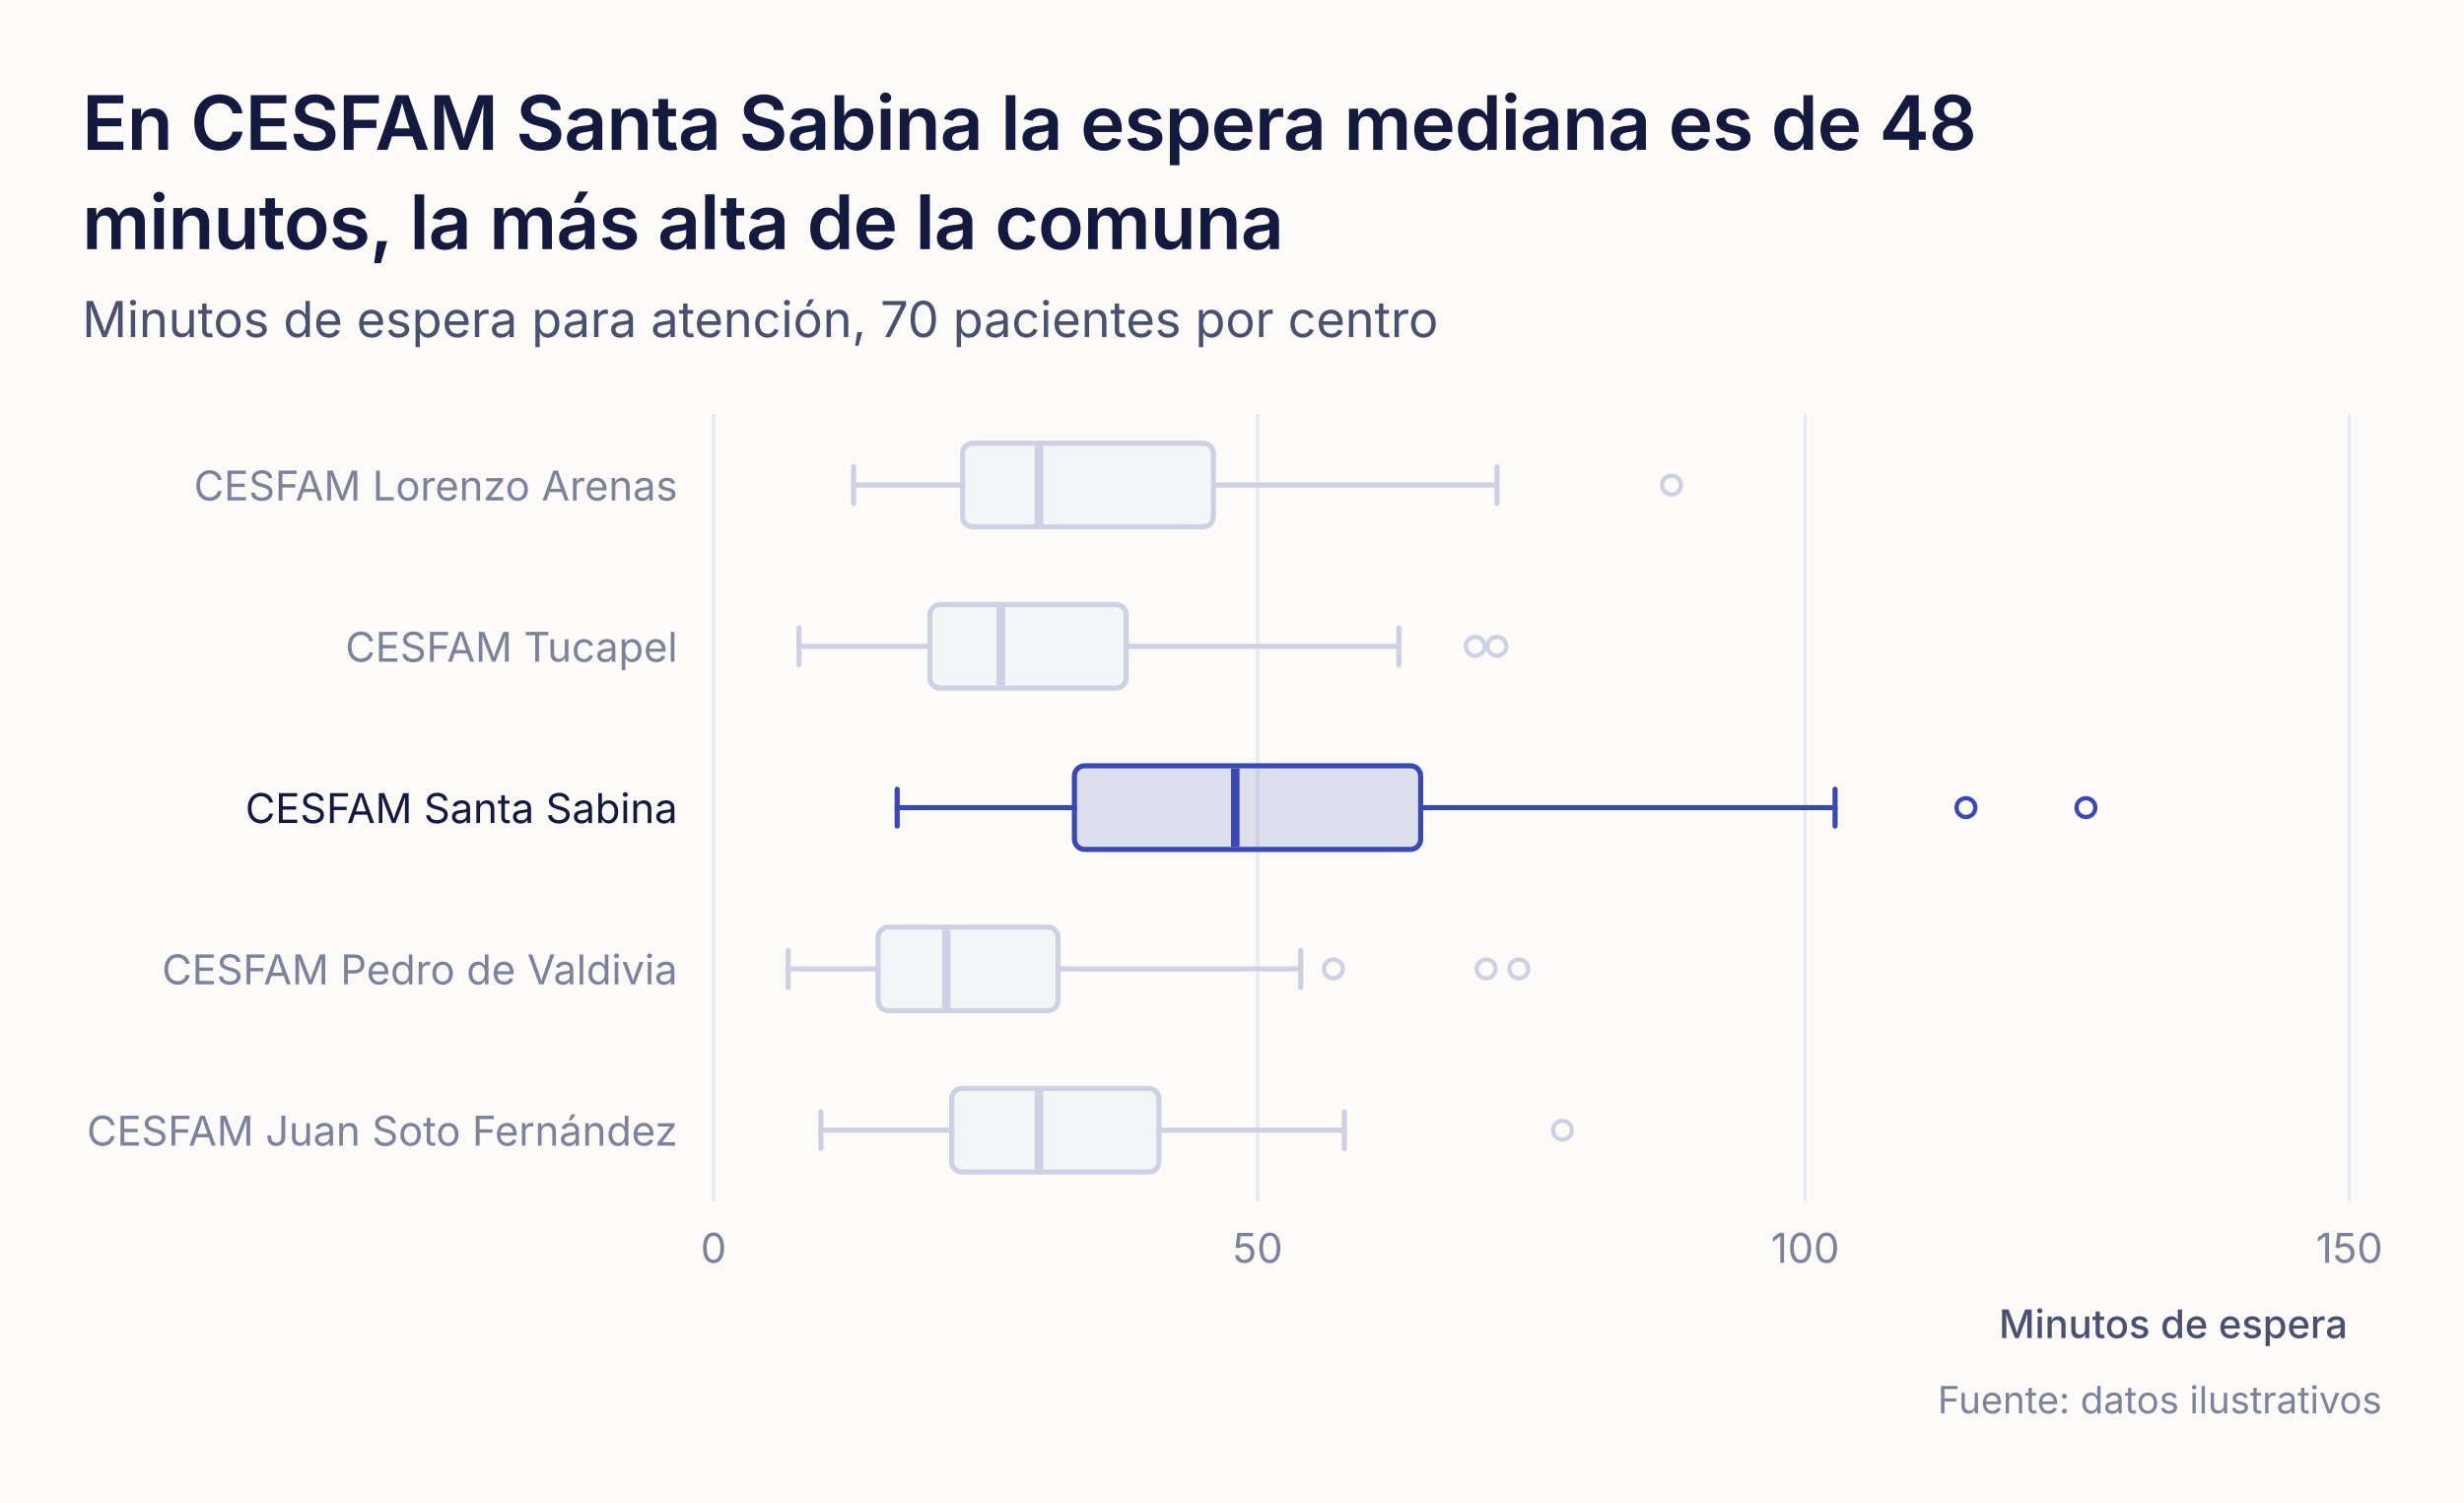
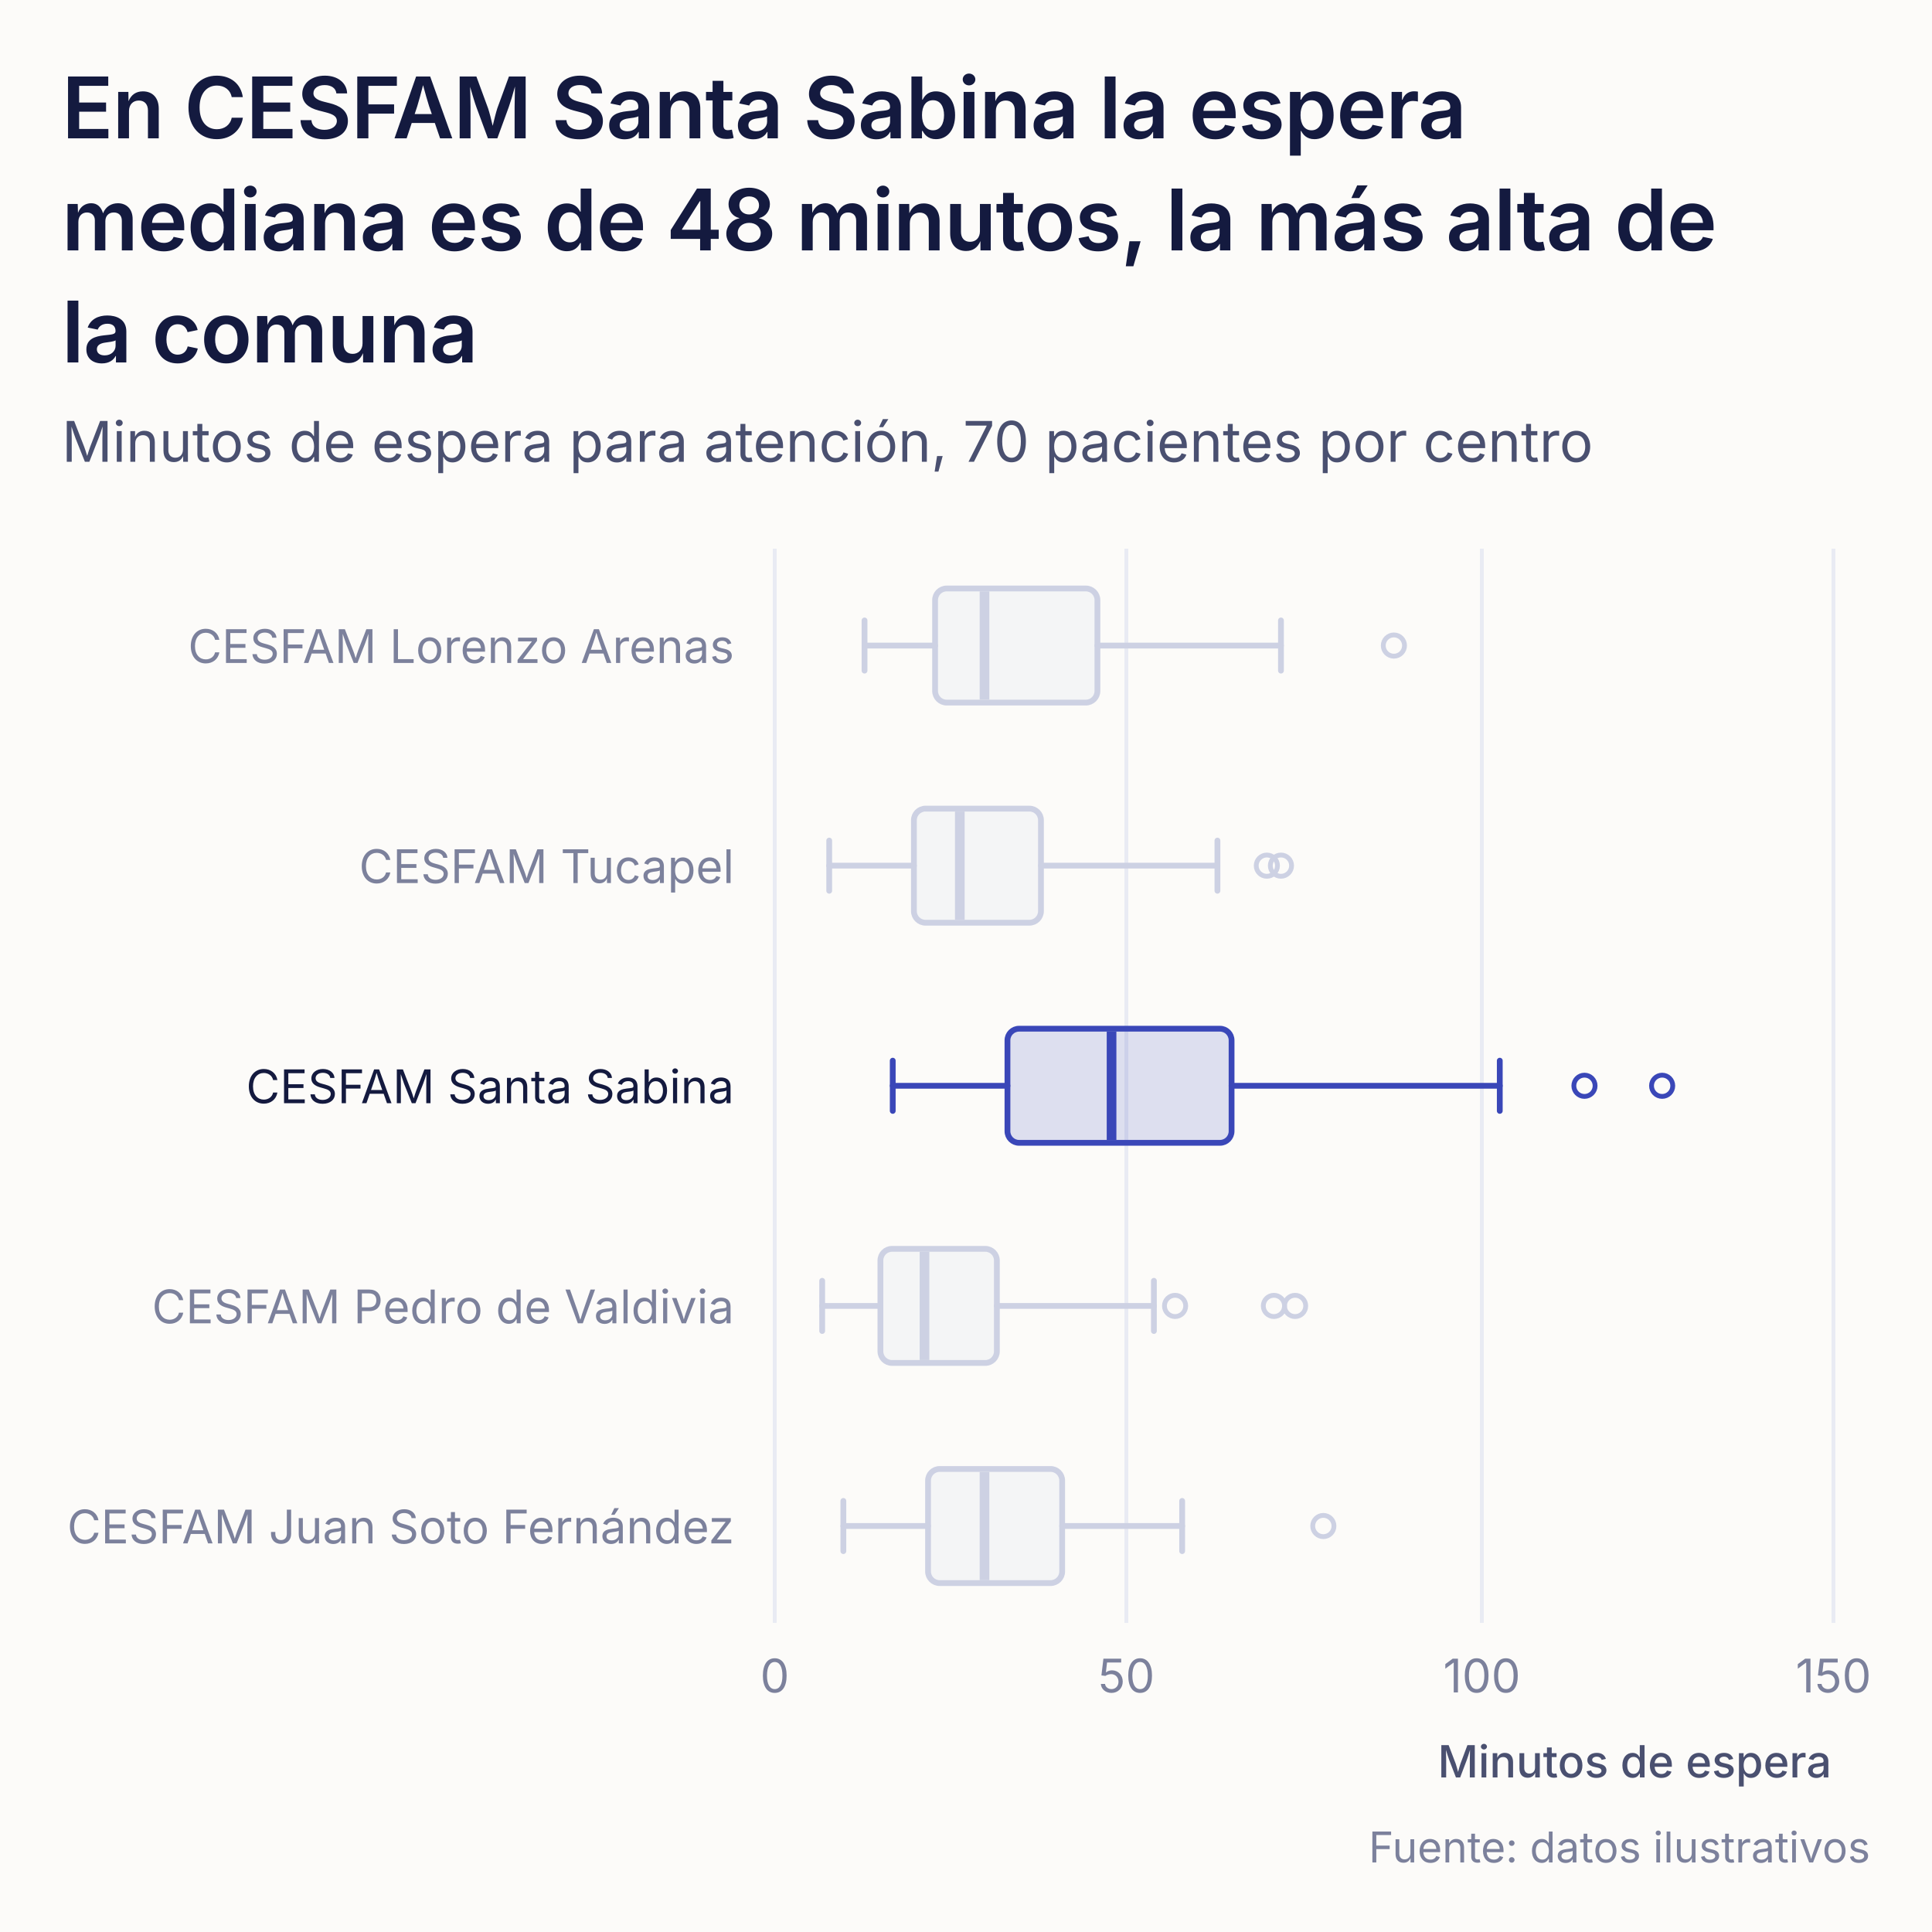
- <svg xmlns="http://www.w3.org/2000/svg" viewBox="0 0 720 439" width="720" height="439" role="img" aria-labelledby="pa74vq4-t pa74vq4-d" font-family="'Mozilla Text', 'Inter', system-ui, -apple-system, 'Segoe UI', Roboto, sans-serif" class="pa-chart" data-pa-type="box" data-pa-mode="light" style="max-width:100%;height:auto;font-variant-numeric:lining-nums">
+ <svg xmlns="http://www.w3.org/2000/svg" viewBox="0 0 500 500" width="500" height="500" role="img" aria-labelledby="pa74u70-t pa74u70-d" font-family="'Mozilla Text', 'Inter', system-ui, -apple-system, 'Segoe UI', Roboto, sans-serif" class="pa-chart" data-pa-type="box" data-pa-mode="light" style="display:block;width:100%;height:auto;max-width:100%;max-height:100%;font-variant-numeric:lining-nums">
  <style>.pa-m{transition:opacity .15s ease}.pa-focus .pa-m{opacity:.28}.pa-focus .pa-m.pa-on{opacity:1}</style>
-   <rect width="720" height="439" fill="#FCFBF9" />
+   <rect width="500" height="500" fill="#FCFBF9" />
  <g class="pa-header">
-     <text x="24" y="43.8" fill="#141A3F" font-size="22" font-weight="600" letter-spacing="-0.01em">En CESFAM Santa Sabina la espera mediana es de 48</text>
-     <text x="24" y="72.8" fill="#141A3F" font-size="22" font-weight="600" letter-spacing="-0.01em">minutos, la más alta de la comuna</text>
-     <text x="24" y="98.5" fill="#4A5070" font-size="14.5">Minutos de espera para atención, 70 pacientes por centro</text>
+     <text x="16" y="35.8" fill="#141A3F" font-size="22" font-weight="600" letter-spacing="-0.01em">En CESFAM Santa Sabina la espera</text>
+     <text x="16" y="64.8" fill="#141A3F" font-size="22" font-weight="600" letter-spacing="-0.01em">mediana es de 48 minutos, la más alta de</text>
+     <text x="16" y="93.8" fill="#141A3F" font-size="22" font-weight="600" letter-spacing="-0.01em">la comuna</text>
+     <text x="16" y="119.5" fill="#4A5070" font-size="14.5">Minutos de espera para atención, 70 pacientes por centro</text>
  </g>
  <g class="pa-body">
    <g class="pa-axis pa-axis-x">
-       <line x1="208.5" x2="208.5" y1="121" y2="351" stroke="#E9EBF3" stroke-width="1" shape-rendering="crispEdges" />
-       <line x1="367.5" x2="367.5" y1="121" y2="351" stroke="#E9EBF3" stroke-width="1" shape-rendering="crispEdges" />
-       <line x1="527.5" x2="527.5" y1="121" y2="351" stroke="#E9EBF3" stroke-width="1" shape-rendering="crispEdges" />
-       <line x1="686.5" x2="686.5" y1="121" y2="351" stroke="#E9EBF3" stroke-width="1" shape-rendering="crispEdges" />
+       <line x1="200.5" x2="200.5" y1="142" y2="420" stroke="#E9EBF3" stroke-width="1" shape-rendering="crispEdges" />
+       <line x1="291.5" x2="291.5" y1="142" y2="420" stroke="#E9EBF3" stroke-width="1" shape-rendering="crispEdges" />
+       <line x1="383.5" x2="383.5" y1="142" y2="420" stroke="#E9EBF3" stroke-width="1" shape-rendering="crispEdges" />
+       <line x1="474.5" x2="474.5" y1="142" y2="420" stroke="#E9EBF3" stroke-width="1" shape-rendering="crispEdges" />
      <g>
-         <text x="208.5" y="369" fill="#7C819C" font-size="12" text-anchor="middle">0</text>
-         <text x="367.5" y="369" fill="#7C819C" font-size="12" text-anchor="middle">50</text>
-         <text x="527.5" y="369" fill="#7C819C" font-size="12" text-anchor="middle">100</text>
-         <text x="686.5" y="369" fill="#7C819C" font-size="12" text-anchor="middle">150</text>
+         <text x="200.5" y="438" fill="#7C819C" font-size="12" text-anchor="middle">0</text>
+         <text x="291.5" y="438" fill="#7C819C" font-size="12" text-anchor="middle">50</text>
+         <text x="383.5" y="438" fill="#7C819C" font-size="12" text-anchor="middle">100</text>
+         <text x="474.5" y="438" fill="#7C819C" font-size="12" text-anchor="middle">150</text>
      </g>
    </g>
    <g class="pa-m" data-tip="CESFAM Lorenzo Arenas n = 70 Mediana: 30 Q1–Q3: 23 – 46 Bigotes: 13 – 72 Atípicos: 1">
-       <line x1="249.42" y1="141.74" x2="281.28" y2="141.74" stroke="#CDD1E3" stroke-width="1.5" stroke-linecap="round" />
-       <line x1="354.58" y1="141.74" x2="437.43" y2="141.74" stroke="#CDD1E3" stroke-width="1.5" stroke-linecap="round" />
-       <line x1="249.42" y1="136.36" x2="249.42" y2="147.11" stroke="#CDD1E3" stroke-width="1.5" stroke-linecap="round" />
-       <line x1="437.43" y1="136.36" x2="437.43" y2="147.11" stroke="#CDD1E3" stroke-width="1.5" stroke-linecap="round" />
-       <rect x="281.28" y="129.52" width="73.29" height="24.43" rx="3" fill="#CDD1E3" fill-opacity="0.16" stroke="#CDD1E3" stroke-width="1.5" />
-       <line x1="303.59" y1="130.27" x2="303.59" y2="153.2" stroke="#CDD1E3" stroke-width="2.5" stroke-linecap="butt" />
-       <circle cx="488.42" cy="141.74" r="2.75" fill="none" stroke="#CDD1E3" stroke-width="1.25" />
+       <line x1="223.74" y1="167.07" x2="242" y2="167.07" stroke="#CDD1E3" stroke-width="1.5" stroke-linecap="round" />
+       <line x1="284.02" y1="167.07" x2="331.51" y2="167.07" stroke="#CDD1E3" stroke-width="1.5" stroke-linecap="round" />
+       <line x1="223.74" y1="160.57" x2="223.74" y2="173.56" stroke="#CDD1E3" stroke-width="1.5" stroke-linecap="round" />
+       <line x1="331.51" y1="160.57" x2="331.51" y2="173.56" stroke="#CDD1E3" stroke-width="1.5" stroke-linecap="round" />
+       <rect x="242" y="152.3" width="42.01" height="29.53" rx="3" fill="#CDD1E3" fill-opacity="0.16" stroke="#CDD1E3" stroke-width="1.5" />
+       <line x1="254.79" y1="153.05" x2="254.79" y2="181.08" stroke="#CDD1E3" stroke-width="2.5" stroke-linecap="butt" />
+       <circle cx="360.74" cy="167.07" r="2.75" fill="none" stroke="#CDD1E3" stroke-width="1.25" />
    </g>
    <g class="pa-m" data-tip="CESFAM Tucapel n = 70 Mediana: 26,5 Q1–Q3: 20 – 38 Bigotes: 8 – 63 Atípicos: 2">
-       <line x1="233.48" y1="188.87" x2="271.72" y2="188.87" stroke="#CDD1E3" stroke-width="1.5" stroke-linecap="round" />
-       <line x1="329.09" y1="188.87" x2="408.75" y2="188.87" stroke="#CDD1E3" stroke-width="1.5" stroke-linecap="round" />
-       <line x1="233.48" y1="183.49" x2="233.48" y2="194.24" stroke="#CDD1E3" stroke-width="1.5" stroke-linecap="round" />
-       <line x1="408.75" y1="183.49" x2="408.75" y2="194.24" stroke="#CDD1E3" stroke-width="1.5" stroke-linecap="round" />
-       <rect x="271.72" y="176.65" width="57.36" height="24.43" rx="3" fill="#CDD1E3" fill-opacity="0.16" stroke="#CDD1E3" stroke-width="1.5" />
-       <line x1="292.44" y1="177.4" x2="292.44" y2="200.34" stroke="#CDD1E3" stroke-width="2.5" stroke-linecap="butt" />
-       <circle cx="431.06" cy="188.87" r="2.75" fill="none" stroke="#CDD1E3" stroke-width="1.25" />
-       <circle cx="437.43" cy="188.87" r="2.75" fill="none" stroke="#CDD1E3" stroke-width="1.25" />
+       <line x1="214.6" y1="224.03" x2="236.52" y2="224.03" stroke="#CDD1E3" stroke-width="1.5" stroke-linecap="round" />
+       <line x1="269.41" y1="224.03" x2="315.07" y2="224.03" stroke="#CDD1E3" stroke-width="1.5" stroke-linecap="round" />
+       <line x1="214.6" y1="217.54" x2="214.6" y2="230.53" stroke="#CDD1E3" stroke-width="1.5" stroke-linecap="round" />
+       <line x1="315.07" y1="217.54" x2="315.07" y2="230.53" stroke="#CDD1E3" stroke-width="1.5" stroke-linecap="round" />
+       <rect x="236.52" y="209.27" width="32.88" height="29.53" rx="3" fill="#CDD1E3" fill-opacity="0.16" stroke="#CDD1E3" stroke-width="1.5" />
+       <line x1="248.4" y1="210.02" x2="248.4" y2="238.05" stroke="#CDD1E3" stroke-width="2.5" stroke-linecap="butt" />
+       <circle cx="327.86" cy="224.03" r="2.75" fill="none" stroke="#CDD1E3" stroke-width="1.25" />
+       <circle cx="331.51" cy="224.03" r="2.75" fill="none" stroke="#CDD1E3" stroke-width="1.25" />
    </g>
    <g class="pa-m" data-tip="CESFAM Santa Sabina n = 70 Mediana: 48 Q1–Q3: 33,3 – 65 Bigotes: 17 – 103 Atípicos: 2">
-       <line x1="262.16" y1="236" x2="313.95" y2="236" stroke="#3A47B8" stroke-width="1.5" stroke-linecap="round" />
-       <line x1="415.13" y1="236" x2="536.22" y2="236" stroke="#3A47B8" stroke-width="1.5" stroke-linecap="round" />
-       <line x1="262.16" y1="230.62" x2="262.16" y2="241.38" stroke="#3A47B8" stroke-width="1.5" stroke-linecap="round" />
-       <line x1="536.22" y1="230.62" x2="536.22" y2="241.38" stroke="#3A47B8" stroke-width="1.5" stroke-linecap="round" />
-       <rect x="313.95" y="223.78" width="101.18" height="24.43" rx="3" fill="#3A47B8" fill-opacity="0.16" stroke="#3A47B8" stroke-width="1.5" />
-       <line x1="360.95" y1="224.53" x2="360.95" y2="247.47" stroke="#3A47B8" stroke-width="2.5" stroke-linecap="butt" />
-       <circle cx="574.46" cy="236" r="2.75" fill="none" stroke="#3A47B8" stroke-width="1.25" />
-       <circle cx="609.52" cy="236" r="2.75" fill="none" stroke="#3A47B8" stroke-width="1.25" />
+       <line x1="231.04" y1="281" x2="260.73" y2="281" stroke="#3A47B8" stroke-width="1.5" stroke-linecap="round" />
+       <line x1="318.73" y1="281" x2="388.14" y2="281" stroke="#3A47B8" stroke-width="1.5" stroke-linecap="round" />
+       <line x1="231.04" y1="274.5" x2="231.04" y2="287.5" stroke="#3A47B8" stroke-width="1.5" stroke-linecap="round" />
+       <line x1="388.14" y1="274.5" x2="388.14" y2="287.5" stroke="#3A47B8" stroke-width="1.5" stroke-linecap="round" />
+       <rect x="260.73" y="266.23" width="58" height="29.53" rx="3" fill="#3A47B8" fill-opacity="0.16" stroke="#3A47B8" stroke-width="1.5" />
+       <line x1="287.67" y1="266.98" x2="287.67" y2="295.02" stroke="#3A47B8" stroke-width="2.5" stroke-linecap="butt" />
+       <circle cx="410.06" cy="281" r="2.75" fill="none" stroke="#3A47B8" stroke-width="1.25" />
+       <circle cx="430.16" cy="281" r="2.75" fill="none" stroke="#3A47B8" stroke-width="1.25" />
    </g>
    <g class="pa-m" data-tip="CESFAM Pedro de Valdivia n = 70 Mediana: 21,5 Q1–Q3: 15,3 – 31,8 Bigotes: 7 – 54 Atípicos: 3">
-       <line x1="230.3" y1="283.13" x2="256.59" y2="283.13" stroke="#CDD1E3" stroke-width="1.5" stroke-linecap="round" />
-       <line x1="309.17" y1="283.13" x2="380.07" y2="283.13" stroke="#CDD1E3" stroke-width="1.5" stroke-linecap="round" />
-       <line x1="230.3" y1="277.76" x2="230.3" y2="288.51" stroke="#CDD1E3" stroke-width="1.5" stroke-linecap="round" />
-       <line x1="380.07" y1="277.76" x2="380.07" y2="288.51" stroke="#CDD1E3" stroke-width="1.5" stroke-linecap="round" />
-       <rect x="256.59" y="270.91" width="52.58" height="24.43" rx="3" fill="#CDD1E3" fill-opacity="0.16" stroke="#CDD1E3" stroke-width="1.5" />
-       <line x1="276.5" y1="271.66" x2="276.5" y2="294.6" stroke="#CDD1E3" stroke-width="2.5" stroke-linecap="butt" />
-       <circle cx="389.63" cy="283.13" r="2.75" fill="none" stroke="#CDD1E3" stroke-width="1.25" />
-       <circle cx="434.25" cy="283.13" r="2.75" fill="none" stroke="#CDD1E3" stroke-width="1.25" />
-       <circle cx="443.81" cy="283.13" r="2.75" fill="none" stroke="#CDD1E3" stroke-width="1.25" />
+       <line x1="212.78" y1="337.97" x2="227.85" y2="337.97" stroke="#CDD1E3" stroke-width="1.5" stroke-linecap="round" />
+       <line x1="257.99" y1="337.97" x2="298.63" y2="337.97" stroke="#CDD1E3" stroke-width="1.5" stroke-linecap="round" />
+       <line x1="212.78" y1="331.47" x2="212.78" y2="344.46" stroke="#CDD1E3" stroke-width="1.5" stroke-linecap="round" />
+       <line x1="298.63" y1="331.47" x2="298.63" y2="344.46" stroke="#CDD1E3" stroke-width="1.5" stroke-linecap="round" />
+       <rect x="227.85" y="323.2" width="30.14" height="29.53" rx="3" fill="#CDD1E3" fill-opacity="0.16" stroke="#CDD1E3" stroke-width="1.5" />
+       <line x1="239.26" y1="323.95" x2="239.26" y2="351.98" stroke="#CDD1E3" stroke-width="2.5" stroke-linecap="butt" />
+       <circle cx="304.11" cy="337.97" r="2.75" fill="none" stroke="#CDD1E3" stroke-width="1.25" />
+       <circle cx="329.69" cy="337.97" r="2.75" fill="none" stroke="#CDD1E3" stroke-width="1.25" />
+       <circle cx="335.17" cy="337.97" r="2.75" fill="none" stroke="#CDD1E3" stroke-width="1.25" />
    </g>
    <g class="pa-m" data-tip="CESFAM Juan Soto Fernández n = 70 Mediana: 30 Q1–Q3: 22 – 41 Bigotes: 10 – 58 Atípicos: 1">
-       <line x1="239.86" y1="330.26" x2="278.1" y2="330.26" stroke="#CDD1E3" stroke-width="1.5" stroke-linecap="round" />
-       <line x1="338.65" y1="330.26" x2="392.82" y2="330.26" stroke="#CDD1E3" stroke-width="1.5" stroke-linecap="round" />
-       <line x1="239.86" y1="324.89" x2="239.86" y2="335.64" stroke="#CDD1E3" stroke-width="1.5" stroke-linecap="round" />
-       <line x1="392.82" y1="324.89" x2="392.82" y2="335.64" stroke="#CDD1E3" stroke-width="1.5" stroke-linecap="round" />
-       <rect x="278.1" y="318.05" width="60.55" height="24.43" rx="3" fill="#CDD1E3" fill-opacity="0.16" stroke="#CDD1E3" stroke-width="1.5" />
-       <line x1="303.59" y1="318.8" x2="303.59" y2="341.73" stroke="#CDD1E3" stroke-width="2.5" stroke-linecap="butt" />
-       <circle cx="456.56" cy="330.26" r="2.75" fill="none" stroke="#CDD1E3" stroke-width="1.25" />
+       <line x1="218.26" y1="394.93" x2="240.18" y2="394.93" stroke="#CDD1E3" stroke-width="1.5" stroke-linecap="round" />
+       <line x1="274.89" y1="394.93" x2="305.94" y2="394.93" stroke="#CDD1E3" stroke-width="1.5" stroke-linecap="round" />
+       <line x1="218.26" y1="388.44" x2="218.26" y2="401.43" stroke="#CDD1E3" stroke-width="1.5" stroke-linecap="round" />
+       <line x1="305.94" y1="388.44" x2="305.94" y2="401.43" stroke="#CDD1E3" stroke-width="1.5" stroke-linecap="round" />
+       <rect x="240.18" y="380.17" width="34.71" height="29.53" rx="3" fill="#CDD1E3" fill-opacity="0.16" stroke="#CDD1E3" stroke-width="1.5" />
+       <line x1="254.79" y1="380.92" x2="254.79" y2="408.95" stroke="#CDD1E3" stroke-width="2.5" stroke-linecap="butt" />
+       <circle cx="342.48" cy="394.93" r="2.75" fill="none" stroke="#CDD1E3" stroke-width="1.25" />
    </g>
-     <text x="197.99" y="146.24" fill="#7C819C" font-size="12" text-anchor="end">CESFAM Lorenzo Arenas</text>
-     <text x="197.99" y="193.37" fill="#7C819C" font-size="12" text-anchor="end">CESFAM Tucapel</text>
-     <text x="197.99" y="240.5" fill="#141A3F" font-size="12" text-anchor="end">CESFAM Santa Sabina</text>
-     <text x="197.99" y="287.63" fill="#7C819C" font-size="12" text-anchor="end">CESFAM Pedro de Valdivia</text>
-     <text x="197.99" y="334.76" fill="#7C819C" font-size="12" text-anchor="end">CESFAM Juan Soto Fernández</text>
-     <text x="686" y="391" fill="#4A5070" font-size="11.5" font-weight="500" text-anchor="end">Minutos de espera</text>
+     <text x="189.99" y="171.57" fill="#7C819C" font-size="12" text-anchor="end">CESFAM Lorenzo Arenas</text>
+     <text x="189.99" y="228.53" fill="#7C819C" font-size="12" text-anchor="end">CESFAM Tucapel</text>
+     <text x="189.99" y="285.5" fill="#141A3F" font-size="12" text-anchor="end">CESFAM Santa Sabina</text>
+     <text x="189.99" y="342.47" fill="#7C819C" font-size="12" text-anchor="end">CESFAM Pedro de Valdivia</text>
+     <text x="189.99" y="399.43" fill="#7C819C" font-size="12" text-anchor="end">CESFAM Juan Soto Fernández</text>
+     <text x="474" y="460" fill="#4A5070" font-size="11.5" font-weight="500" text-anchor="end">Minutos de espera</text>
  </g>
-   <text x="696" y="413" fill="#7C819C" font-size="11" text-anchor="end">Fuente: datos ilustrativos</text>
+   <text x="484" y="482" fill="#7C819C" font-size="11" text-anchor="end">Fuente: datos ilustrativos</text>
</svg>
